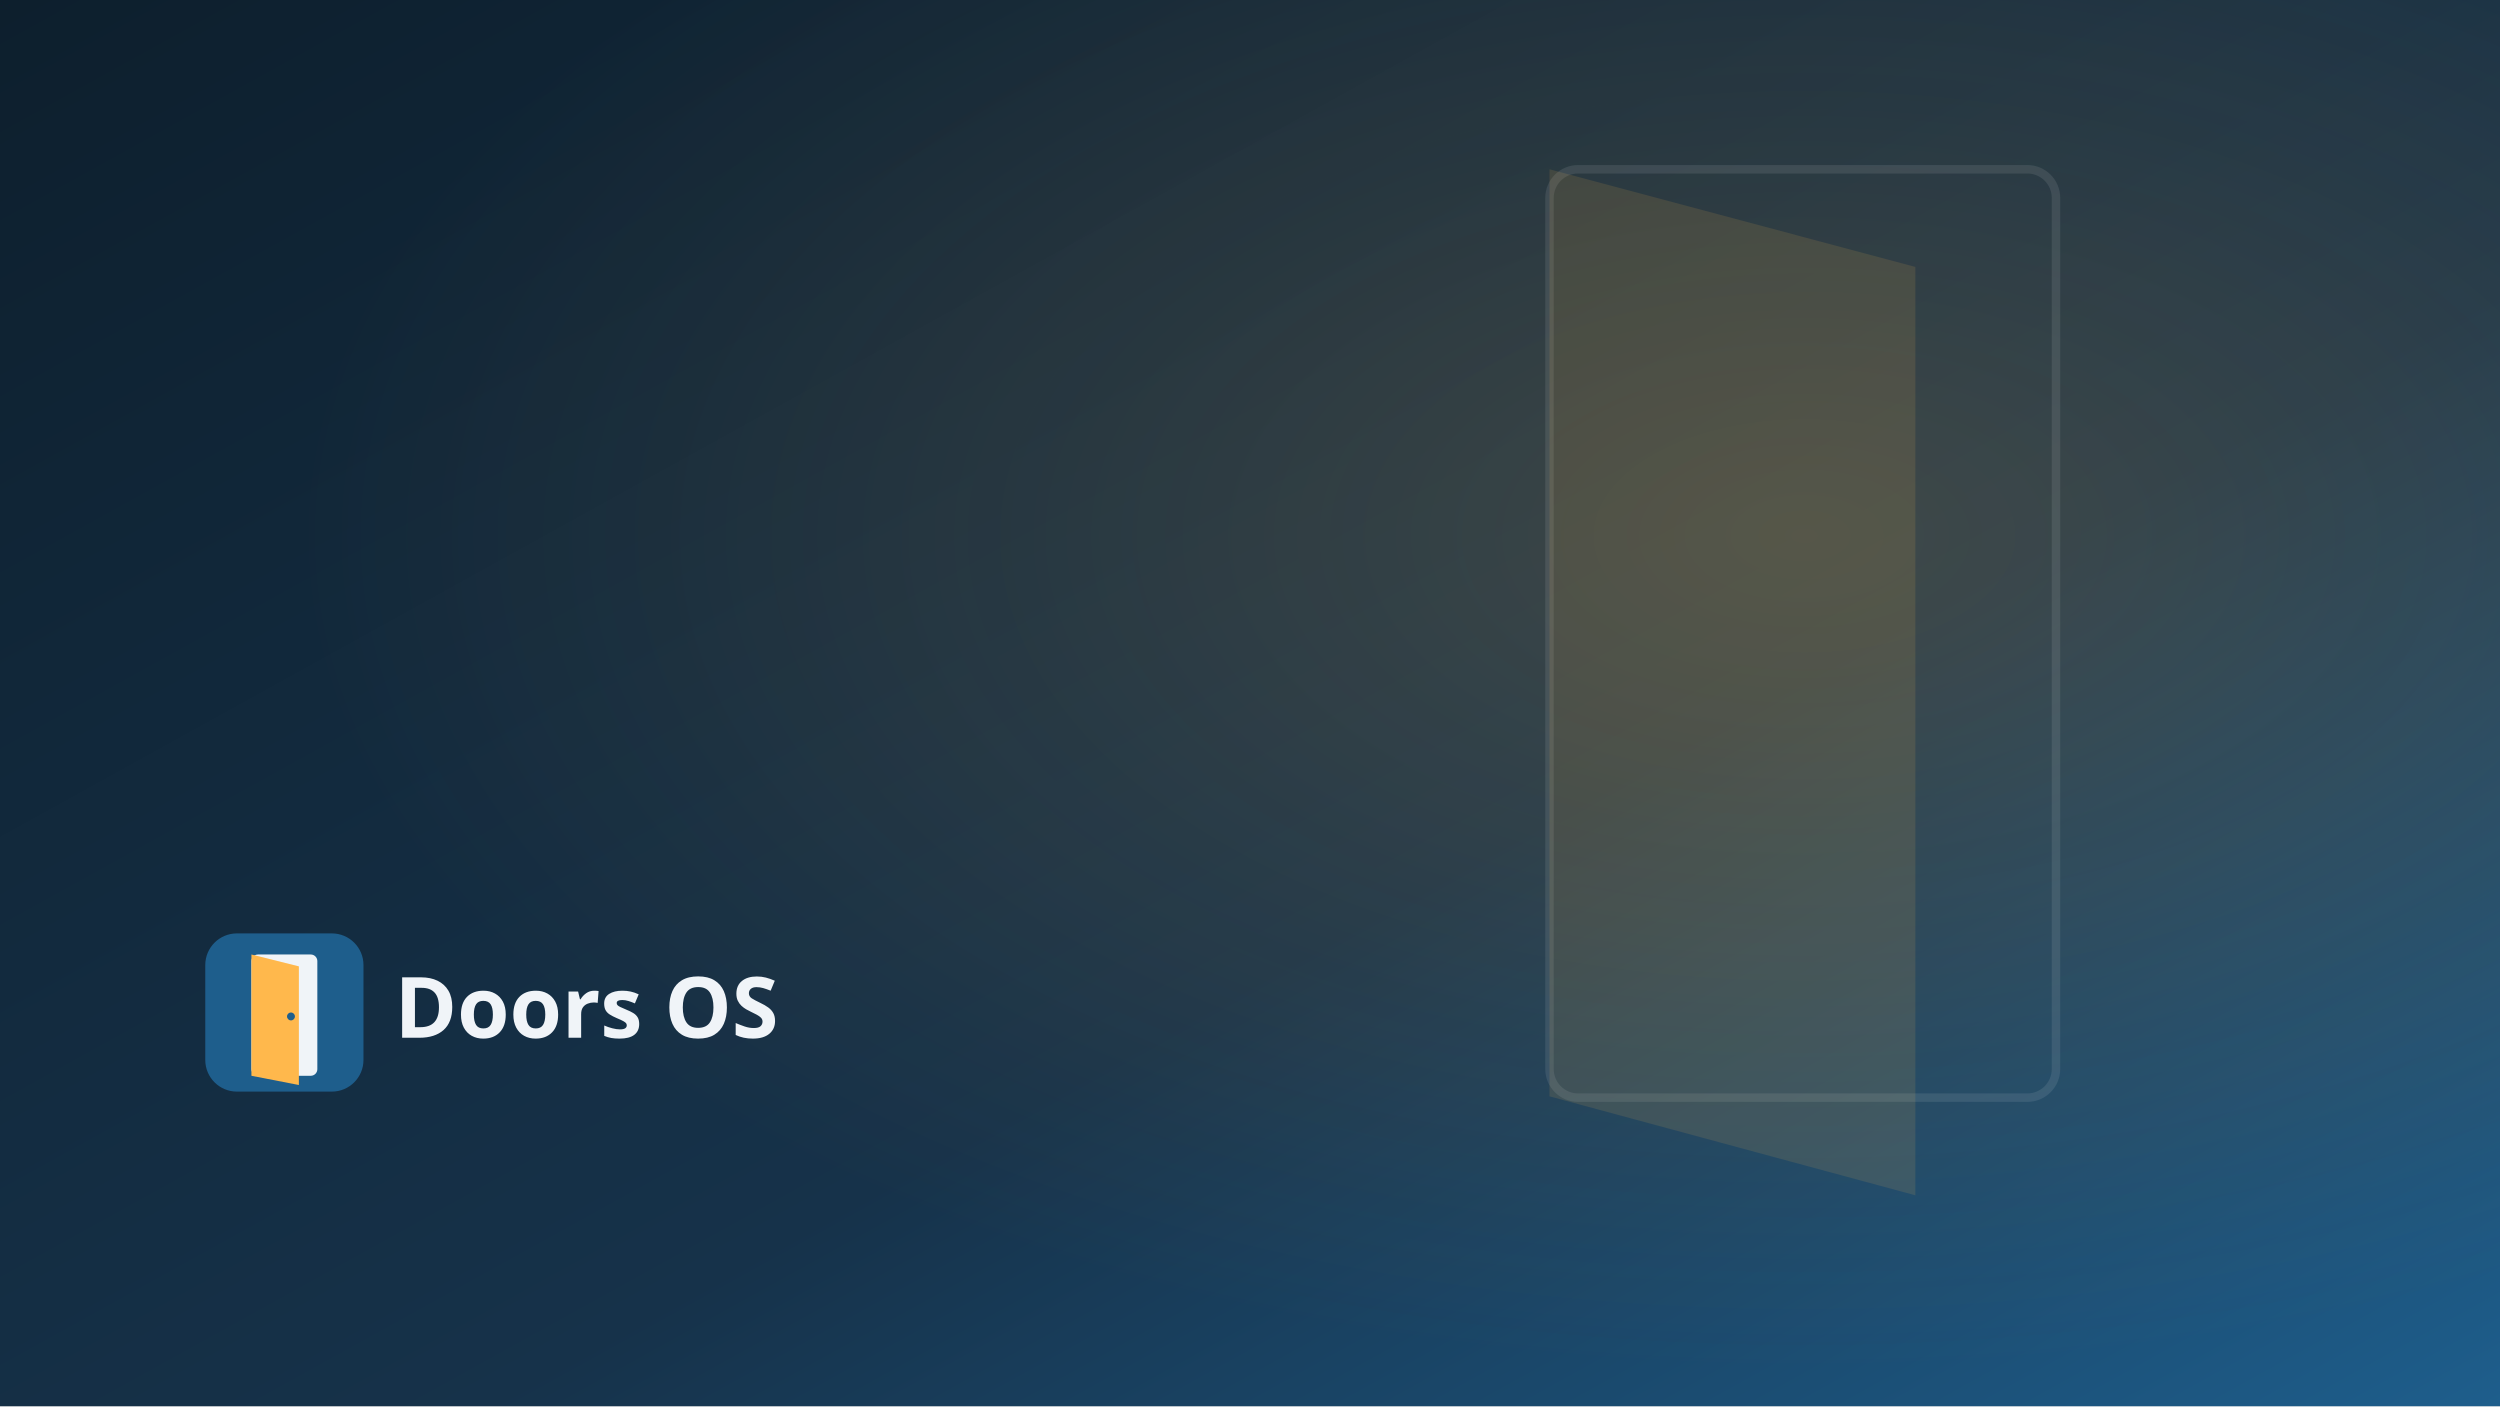
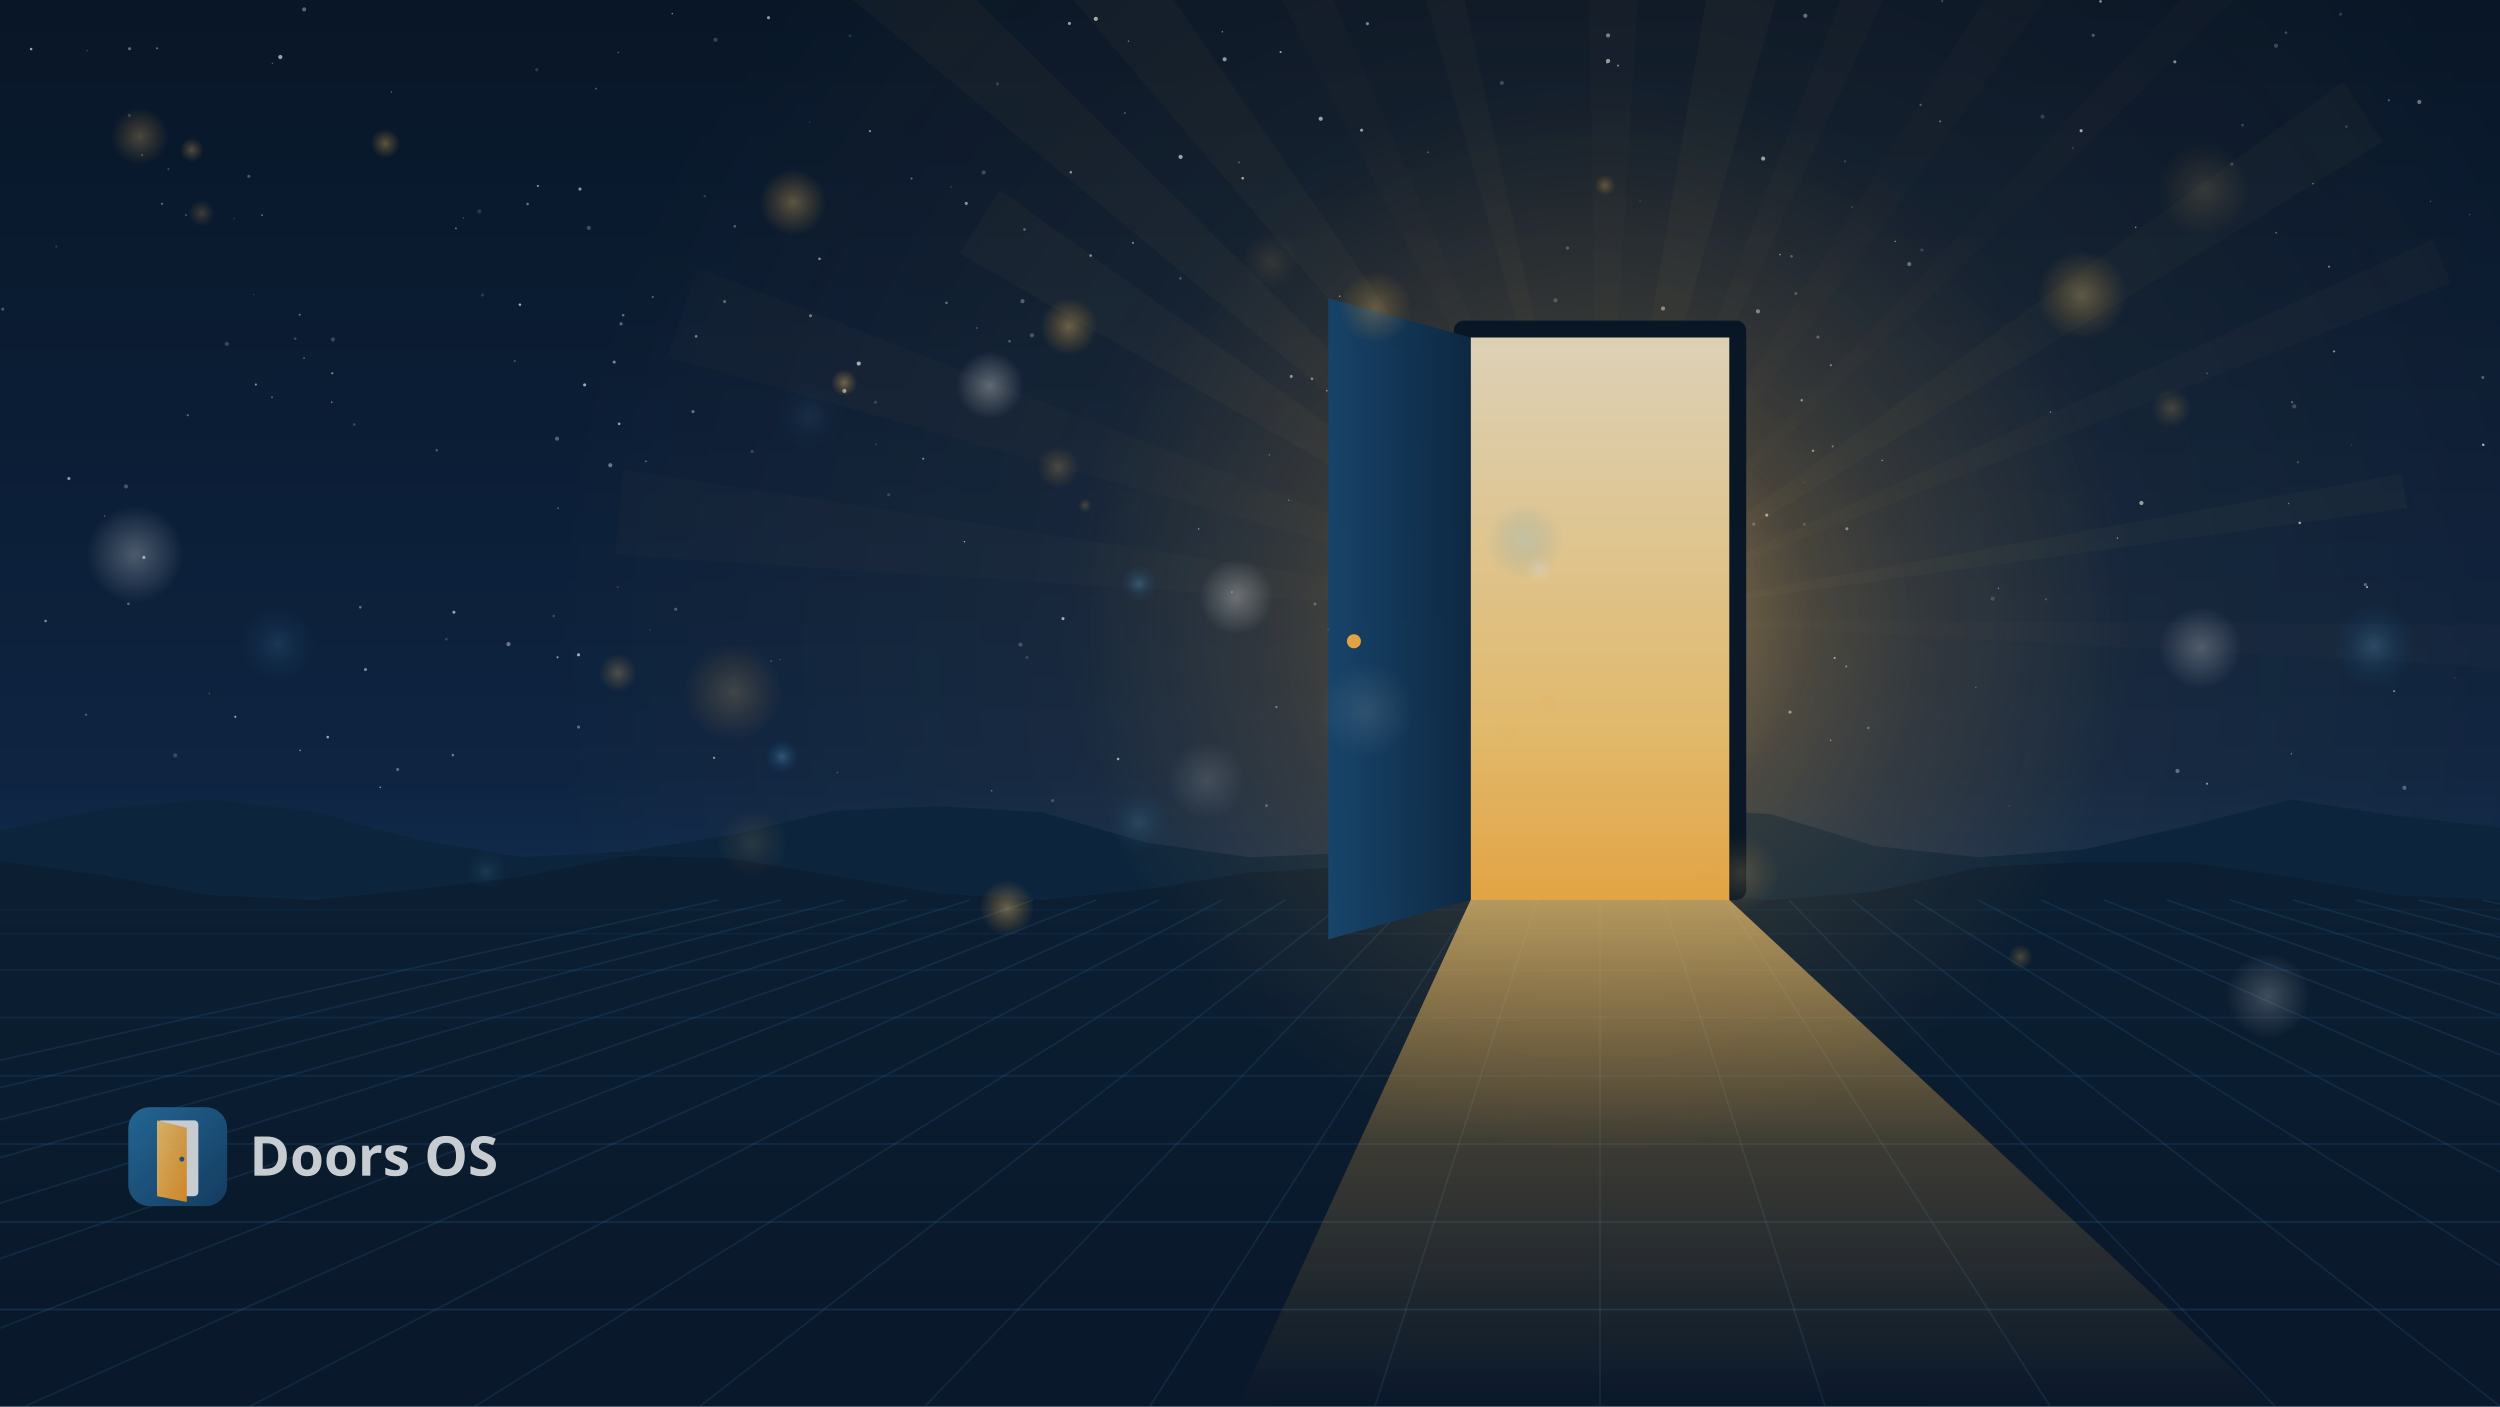
<svg xmlns="http://www.w3.org/2000/svg" width="1920" height="1080" viewBox="0 0 1920 1080">
  <defs>
-     <linearGradient id="g" x1="0" y1="0" x2="1" y2="1">
-       <stop offset="0" stop-color="#0d1f2d" />
-       <stop offset="0.6" stop-color="#16324a" />
-       <stop offset="1" stop-color="#1e5e8c" />
-     </linearGradient>
-     <radialGradient id="l" cx="0.72" cy="0.38" r="0.6">
-       <stop offset="0" stop-color="#ffb84c" stop-opacity="0.18" />
+     <linearGradient id="lg_bg" x1="0" y1="0" x2="1" y2="1">
+       <stop offset="0" stop-color="#2a78ad" />
+       <stop offset="1" stop-color="#16456e" />
+     </linearGradient>
+     <linearGradient id="lg_door" x1="0" y1="0" x2="1" y2="1">
+       <stop offset="0" stop-color="#ffd27a" />
+       <stop offset="1" stop-color="#f59e2a" />
+     </linearGradient>
+     <radialGradient id="bk_a">
+       <stop offset="0" stop-color="#ffd27a" stop-opacity="0.9" />
+       <stop offset="0.6" stop-color="#ffb84c" stop-opacity="0.35" />
      <stop offset="1" stop-color="#ffb84c" stop-opacity="0" />
    </radialGradient>
+     <radialGradient id="bk_t">
+       <stop offset="0" stop-color="#7fd3ff" stop-opacity="0.7" />
+       <stop offset="0.6" stop-color="#3a9bd1" stop-opacity="0.25" />
+       <stop offset="1" stop-color="#3a9bd1" stop-opacity="0" />
+     </radialGradient>
+     <radialGradient id="bk_w">
+       <stop offset="0" stop-color="#ffffff" stop-opacity="0.8" />
+       <stop offset="1" stop-color="#ffffff" stop-opacity="0" />
+     </radialGradient>
+     <linearGradient id="sky" x1="0" y1="0" x2="0" y2="1">
+       <stop offset="0" stop-color="#0a1a2e" />
+       <stop offset="0.55" stop-color="#10294a" />
+       <stop offset="1" stop-color="#1d5487" />
+     </linearGradient>
+     <radialGradient id="halo" gradientUnits="userSpaceOnUse" cx="1228.8" cy="496.8" r="810.0">
+       <stop offset="0" stop-color="#ffb84c" stop-opacity="0.26" />
+       <stop offset="0.3" stop-color="#ffb84c" stop-opacity="0.07" />
+       <stop offset="1" stop-color="#ffb84c" stop-opacity="0" />
+     </radialGradient>
+     <radialGradient id="dglow" gradientUnits="userSpaceOnUse" cx="1228.8" cy="475.2" r="410.4">
+       <stop offset="0" stop-color="#ffd27a" stop-opacity="0.55" />
+       <stop offset="0.4" stop-color="#ffb84c" stop-opacity="0.18" />
+       <stop offset="1" stop-color="#ffb84c" stop-opacity="0" />
+     </radialGradient>
+     <linearGradient id="floor" x1="0" y1="0" x2="0" y2="1">
+       <stop offset="0" stop-color="#0c2238" />
+       <stop offset="1" stop-color="#0a1a2e" />
+     </linearGradient>
+     <linearGradient id="opening" x1="0" y1="0" x2="0" y2="1">
+       <stop offset="0" stop-color="#fff1d2" />
+       <stop offset="0.7" stop-color="#ffd27a" />
+       <stop offset="1" stop-color="#ffb84c" />
+     </linearGradient>
+     <linearGradient id="beam" x1="0" y1="0" x2="0" y2="1">
+       <stop offset="0" stop-color="#ffd27a" stop-opacity="0.75" />
+       <stop offset="0.5" stop-color="#ffb84c" stop-opacity="0.22" />
+       <stop offset="1" stop-color="#ffb84c" stop-opacity="0" />
+     </linearGradient>
+     <linearGradient id="leaf" x1="0" y1="0" x2="1" y2="0">
+       <stop offset="0" stop-color="#1b4d78" />
+       <stop offset="1" stop-color="#0f2e4c" />
+     </linearGradient>
+     <linearGradient id="dimg" x1="0" y1="0" x2="0" y2="1">
+       <stop offset="0" stop-color="#000" stop-opacity="0.15" />
+       <stop offset="1" stop-color="#000" stop-opacity="0.09" />
+     </linearGradient>
  </defs>
-   <rect width="1920" height="1080" fill="url(#g)" />
-   <rect width="1920" height="1080" fill="url(#l)" />
-   <g opacity="0.10" fill="none" stroke="#f0f4f8" stroke-width="6.5">
-     <rect x="1190" y="130" width="389" height="713" rx="22" />
-   </g>
-   <polygon opacity="0.12" fill="#ffb84c" points="1190,130 1471,205 1471,918 1190,842" />
-   <g transform="translate(153.6,712.8) scale(0.50625)">
-     <rect x="8" y="8" width="240" height="240" rx="48" fill="#1e5e8c" />
+   <rect width="1920" height="1080" fill="url(#sky)" />
+   <circle cx="621.8" cy="93.8" r="0.60" fill="#ffffff" opacity="0.19" />
+   <circle cx="1028.9" cy="227.5" r="0.60" fill="#ffffff" opacity="0.70" />
+   <circle cx="412.2" cy="53.5" r="1.20" fill="#ffffff" opacity="0.19" />
+   <circle cx="174.2" cy="264.1" r="1.60" fill="#ffffff" opacity="0.22" />
+   <circle cx="428.6" cy="390.3" r="0.60" fill="#ffffff" opacity="0.50" />
+   <circle cx="761.6" cy="607.3" r="0.60" fill="#ffffff" opacity="0.48" />
+   <circle cx="255.7" cy="260.7" r="1.60" fill="#ffffff" opacity="0.22" />
+   <circle cx="592.3" cy="507.7" r="0.80" fill="#ffffff" opacity="0.21" />
+   <circle cx="1096.7" cy="116.9" r="0.60" fill="#ffffff" opacity="0.48" />
+   <circle cx="120.6" cy="37.1" r="0.80" fill="#ffffff" opacity="0.45" />
+   <circle cx="1020.9" cy="483.5" r="1.20" fill="#ffffff" opacity="0.50" />
+   <circle cx="870.1" cy="186.5" r="0.80" fill="#ffffff" opacity="0.57" />
+   <circle cx="468.7" cy="357.3" r="1.60" fill="#ffffff" opacity="0.45" />
+   <circle cx="659.5" cy="279.2" r="1.60" fill="#ffffff" opacity="0.74" />
+   <circle cx="226.7" cy="260.1" r="1.00" fill="#ffffff" opacity="0.24" />
+   <circle cx="938.8" cy="24.4" r="0.60" fill="#ffffff" opacity="0.61" />
+   <circle cx="1100.2" cy="544.6" r="1.00" fill="#ffffff" opacity="0.35" />
+   <circle cx="672.3" cy="309.0" r="1.20" fill="#ffffff" opacity="0.19" />
+   <circle cx="179.7" cy="167.9" r="0.60" fill="#ffffff" opacity="0.19" />
+   <circle cx="1346.9" cy="402.6" r="1.20" fill="#ffffff" opacity="0.32" />
+   <circle cx="740.7" cy="416.0" r="0.60" fill="#ffffff" opacity="0.71" />
+   <circle cx="682.5" cy="380.0" r="1.20" fill="#ffffff" opacity="0.19" />
+   <circle cx="1475.0" cy="80.5" r="0.80" fill="#ffffff" opacity="0.39" />
+   <circle cx="1760.3" cy="308.9" r="0.80" fill="#ffffff" opacity="0.42" />
+   <circle cx="1054.9" cy="549.5" r="1.20" fill="#ffffff" opacity="0.67" />
+   <circle cx="534.6" cy="258.3" r="1.00" fill="#ffffff" opacity="0.56" />
+   <circle cx="730.4" cy="143.5" r="0.60" fill="#ffffff" opacity="0.26" />
+   <circle cx="445.4" cy="145.2" r="1.20" fill="#ffffff" opacity="0.65" />
+   <circle cx="350.1" cy="175.4" r="0.80" fill="#ffffff" opacity="0.40" />
+   <circle cx="709.0" cy="352.3" r="0.80" fill="#ffffff" opacity="0.56" />
+   <circle cx="989.7" cy="384.2" r="0.60" fill="#ffffff" opacity="0.42" />
+   <circle cx="1672.3" cy="592.1" r="1.60" fill="#ffffff" opacity="0.39" />
+   <circle cx="766.0" cy="64.4" r="1.20" fill="#ffffff" opacity="0.19" />
+   <circle cx="129.3" cy="129.9" r="0.80" fill="#ffffff" opacity="0.22" />
+   <circle cx="1153.4" cy="63.7" r="1.60" fill="#ffffff" opacity="0.24" />
+   <circle cx="194.8" cy="226.2" r="0.60" fill="#ffffff" opacity="0.19" />
+   <circle cx="399.3" cy="234.0" r="1.00" fill="#ffffff" opacity="0.72" />
+   <circle cx="1156.4" cy="295.0" r="0.60" fill="#ffffff" opacity="0.66" />
+   <circle cx="1906.8" cy="289.9" r="1.20" fill="#ffffff" opacity="0.34" />
+   <circle cx="276.7" cy="466.4" r="1.00" fill="#ffffff" opacity="0.44" />
+   <circle cx="1328.7" cy="321.2" r="0.80" fill="#ffffff" opacity="0.72" />
+   <circle cx="1014.3" cy="91.2" r="1.60" fill="#ffffff" opacity="0.70" />
+   <circle cx="1455.6" cy="185.4" r="0.60" fill="#ffffff" opacity="0.57" />
+   <circle cx="501.3" cy="228.1" r="0.80" fill="#ffffff" opacity="0.36" />
+   <circle cx="427.8" cy="336.9" r="1.60" fill="#ffffff" opacity="0.35" />
+   <circle cx="428.2" cy="504.8" r="0.80" fill="#ffffff" opacity="0.63" />
+   <circle cx="1571.2" cy="460.3" r="0.80" fill="#ffffff" opacity="0.27" />
+   <circle cx="946.1" cy="454.7" r="0.60" fill="#ffffff" opacity="0.62" />
+   <circle cx="906.7" cy="120.5" r="1.60" fill="#ffffff" opacity="0.72" />
+   <circle cx="858.7" cy="582.9" r="1.00" fill="#ffffff" opacity="0.72" />
+   <circle cx="700.1" cy="137.1" r="0.80" fill="#ffffff" opacity="0.43" />
+   <circle cx="648.5" cy="300.2" r="1.60" fill="#ffffff" opacity="0.65" />
+   <circle cx="920.6" cy="406.2" r="0.60" fill="#ffffff" opacity="0.65" />
+   <circle cx="230.2" cy="241.7" r="0.80" fill="#ffffff" opacity="0.44" />
+   <circle cx="342.8" cy="490.9" r="1.00" fill="#ffffff" opacity="0.20" />
+   <circle cx="1816.6" cy="449.0" r="1.20" fill="#ffffff" opacity="0.39" />
+   <circle cx="1817.9" cy="450.9" r="0.80" fill="#ffffff" opacity="0.75" />
+   <circle cx="52.9" cy="367.5" r="1.20" fill="#ffffff" opacity="0.63" />
+   <circle cx="280.7" cy="514.2" r="1.20" fill="#ffffff" opacity="0.54" />
+   <circle cx="672.8" cy="341.3" r="0.80" fill="#ffffff" opacity="0.16" />
+   <circle cx="1534.8" cy="451.9" r="0.60" fill="#ffffff" opacity="0.47" />
+   <circle cx="1792.6" cy="269.9" r="0.80" fill="#ffffff" opacity="0.65" />
+   <circle cx="405.2" cy="156.7" r="1.00" fill="#ffffff" opacity="0.45" />
+   <circle cx="1466.3" cy="202.8" r="1.60" fill="#ffffff" opacity="0.40" />
+   <circle cx="251.7" cy="566.1" r="1.00" fill="#ffffff" opacity="0.69" />
+   <circle cx="1272.0" cy="507.0" r="1.60" fill="#ffffff" opacity="0.40" />
+   <circle cx="1762.0" cy="312.1" r="1.60" fill="#ffffff" opacity="0.24" />
+   <circle cx="980.3" cy="543.0" r="0.80" fill="#ffffff" opacity="0.52" />
+   <circle cx="1490.0" cy="93.2" r="0.80" fill="#ffffff" opacity="0.43" />
+   <circle cx="1392.4" cy="346.2" r="1.00" fill="#ffffff" opacity="0.56" />
+   <circle cx="1019.0" cy="300.1" r="0.60" fill="#ffffff" opacity="0.68" />
+   <circle cx="109.1" cy="119.0" r="0.60" fill="#ffffff" opacity="0.61" />
+   <circle cx="974.8" cy="349.4" r="0.60" fill="#ffffff" opacity="0.42" />
+   <circle cx="1176.1" cy="314.5" r="1.60" fill="#ffffff" opacity="0.27" />
+   <circle cx="532.2" cy="316.1" r="1.20" fill="#ffffff" opacity="0.45" />
+   <circle cx="475.5" cy="325.5" r="1.00" fill="#ffffff" opacity="0.70" />
+   <circle cx="1714.1" cy="126.0" r="1.20" fill="#ffffff" opacity="0.23" />
+   <circle cx="233.5" cy="275.0" r="0.60" fill="#ffffff" opacity="0.55" />
+   <circle cx="822.4" cy="132.3" r="1.00" fill="#ffffff" opacity="0.62" />
+   <circle cx="1722.3" cy="96.1" r="1.00" fill="#ffffff" opacity="0.24" />
+   <circle cx="1695.0" cy="601.9" r="0.80" fill="#ffffff" opacity="0.60" />
+   <circle cx="180.7" cy="550.5" r="0.80" fill="#ffffff" opacity="0.74" />
+   <circle cx="1598.3" cy="100.4" r="1.20" fill="#ffffff" opacity="0.75" />
+   <circle cx="775.3" cy="262.1" r="1.00" fill="#ffffff" opacity="0.34" />
+   <circle cx="1386.5" cy="12.1" r="1.60" fill="#ffffff" opacity="0.43" />
+   <circle cx="1350.1" cy="239.1" r="1.60" fill="#ffffff" opacity="0.52" />
+   <circle cx="983.5" cy="40.0" r="0.80" fill="#ffffff" opacity="0.73" />
+   <circle cx="201.2" cy="165.2" r="0.60" fill="#ffffff" opacity="0.69" />
+   <circle cx="348.6" cy="470.2" r="1.20" fill="#ffffff" opacity="0.66" />
+   <circle cx="1297.9" cy="588.5" r="1.20" fill="#ffffff" opacity="0.24" />
+   <circle cx="1764.8" cy="355.0" r="1.00" fill="#ffffff" opacity="0.20" />
+   <circle cx="110.5" cy="428.1" r="1.20" fill="#ffffff" opacity="0.69" />
+   <circle cx="516.3" cy="10.5" r="0.60" fill="#ffffff" opacity="0.63" />
+   <circle cx="160.8" cy="532.6" r="0.60" fill="#ffffff" opacity="0.31" />
+   <circle cx="233.6" cy="7.2" r="1.60" fill="#ffffff" opacity="0.40" />
+   <circle cx="1757.6" cy="386.7" r="0.60" fill="#ffffff" opacity="0.47" />
+   <circle cx="457.8" cy="68.1" r="0.80" fill="#ffffff" opacity="0.31" />
+   <circle cx="347.8" cy="579.9" r="1.00" fill="#ffffff" opacity="0.47" />
+   <circle cx="395.3" cy="277.3" r="0.80" fill="#ffffff" opacity="0.31" />
+   <circle cx="1543.1" cy="618.7" r="0.60" fill="#ffffff" opacity="0.16" />
+   <circle cx="1407.5" cy="342.8" r="0.80" fill="#ffffff" opacity="0.46" />
+   <circle cx="471.7" cy="278.1" r="1.20" fill="#ffffff" opacity="0.54" />
+   <circle cx="1048.1" cy="552.9" r="1.60" fill="#ffffff" opacity="0.33" />
+   <circle cx="413.1" cy="142.8" r="0.80" fill="#ffffff" opacity="0.65" />
+   <circle cx="1356.9" cy="395.6" r="1.20" fill="#ffffff" opacity="0.74" />
+   <circle cx="1885.2" cy="520.7" r="0.60" fill="#ffffff" opacity="0.19" />
+   <circle cx="1422.5" cy="159.0" r="0.80" fill="#ffffff" opacity="0.18" />
+   <circle cx="1277.2" cy="236.9" r="1.60" fill="#ffffff" opacity="0.55" />
+   <circle cx="541.3" cy="150.7" r="1.00" fill="#ffffff" opacity="0.18" />
+   <circle cx="355.9" cy="167.4" r="0.60" fill="#ffffff" opacity="0.31" />
+   <circle cx="1846.6" cy="605.0" r="1.60" fill="#ffffff" opacity="0.34" />
+   <circle cx="66.1" cy="548.9" r="0.80" fill="#ffffff" opacity="0.36" />
+   <circle cx="2.1" cy="237.4" r="1.20" fill="#ffffff" opacity="0.32" />
+   <circle cx="1259.6" cy="154.4" r="0.60" fill="#ffffff" opacity="0.20" />
+   <circle cx="1568.7" cy="89.5" r="1.60" fill="#ffffff" opacity="0.18" />
+   <circle cx="43.2" cy="189.3" r="0.80" fill="#ffffff" opacity="0.20" />
+   <circle cx="1838.7" cy="530.8" r="0.80" fill="#ffffff" opacity="0.54" />
+   <circle cx="1374.7" cy="546.9" r="1.20" fill="#ffffff" opacity="0.61" />
+   <circle cx="1383.7" cy="307.4" r="1.00" fill="#ffffff" opacity="0.58" />
+   <circle cx="1235.0" cy="27.2" r="1.60" fill="#ffffff" opacity="0.53" />
+   <circle cx="1409.0" cy="505.3" r="0.80" fill="#ffffff" opacity="0.70" />
+   <circle cx="1445.5" cy="353.6" r="0.60" fill="#ffffff" opacity="0.65" />
+   <circle cx="1121.4" cy="555.4" r="0.80" fill="#ffffff" opacity="0.20" />
+   <circle cx="80.4" cy="396.3" r="0.60" fill="#ffffff" opacity="0.38" />
+   <circle cx="866.7" cy="31.6" r="0.60" fill="#ffffff" opacity="0.53" />
+   <circle cx="1306.9" cy="304.4" r="0.60" fill="#ffffff" opacity="0.42" />
+   <circle cx="134.6" cy="580.1" r="1.60" fill="#ffffff" opacity="0.21" />
+   <circle cx="1009.9" cy="463.9" r="1.20" fill="#ffffff" opacity="0.30" />
+   <circle cx="142.9" cy="165.2" r="0.80" fill="#ffffff" opacity="0.29" />
+   <circle cx="1247.9" cy="286.4" r="1.20" fill="#ffffff" opacity="0.20" />
+   <circle cx="1748.1" cy="178.7" r="0.60" fill="#ffffff" opacity="0.52" />
+   <circle cx="1234.1" cy="48.2" r="0.80" fill="#ffffff" opacity="0.35" />
+   <circle cx="1250.9" cy="431.0" r="1.60" fill="#ffffff" opacity="0.49" />
+   <circle cx="23.9" cy="37.7" r="1.00" fill="#ffffff" opacity="0.73" />
+   <circle cx="191.1" cy="135.4" r="1.20" fill="#ffffff" opacity="0.32" />
+   <circle cx="991.7" cy="289.1" r="1.20" fill="#ffffff" opacity="0.61" />
+   <circle cx="1907.1" cy="341.6" r="1.00" fill="#ffffff" opacity="0.74" />
+   <circle cx="1797.6" cy="10.9" r="1.20" fill="#ffffff" opacity="0.20" />
+   <circle cx="972.7" cy="618.7" r="1.00" fill="#ffffff" opacity="0.38" />
+   <circle cx="1759.8" cy="578.9" r="0.60" fill="#ffffff" opacity="0.50" />
+   <circle cx="272.1" cy="326.0" r="1.00" fill="#ffffff" opacity="0.23" />
+   <circle cx="1574.8" cy="316.5" r="0.60" fill="#ffffff" opacity="0.57" />
+   <circle cx="444.3" cy="558.4" r="1.20" fill="#ffffff" opacity="0.39" />
+   <circle cx="305.4" cy="591.0" r="1.20" fill="#ffffff" opacity="0.39" />
+   <circle cx="1396.2" cy="258.9" r="1.20" fill="#ffffff" opacity="0.34" />
+   <circle cx="1613.2" cy="1.1" r="1.00" fill="#ffffff" opacity="0.65" />
+   <circle cx="230.5" cy="576.3" r="0.60" fill="#ffffff" opacity="0.69" />
+   <circle cx="556.5" cy="231.6" r="1.20" fill="#ffffff" opacity="0.38" />
+   <circle cx="1670.3" cy="47.5" r="1.20" fill="#ffffff" opacity="0.60" />
+   <circle cx="1640.2" cy="174.6" r="0.60" fill="#ffffff" opacity="0.65" />
+   <circle cx="548.4" cy="582.0" r="0.80" fill="#ffffff" opacity="0.73" />
+   <circle cx="837.6" cy="196.3" r="1.00" fill="#ffffff" opacity="0.62" />
+   <circle cx="821.3" cy="18.0" r="1.20" fill="#ffffff" opacity="0.70" />
+   <circle cx="1806.1" cy="341.7" r="0.60" fill="#ffffff" opacity="0.18" />
+   <circle cx="1406.1" cy="280.5" r="0.80" fill="#ffffff" opacity="0.54" />
+   <circle cx="549.5" cy="30.5" r="1.60" fill="#ffffff" opacity="0.23" />
+   <circle cx="906.6" cy="213.8" r="1.00" fill="#ffffff" opacity="0.30" />
+   <circle cx="1418.4" cy="406.1" r="1.20" fill="#ffffff" opacity="0.54" />
+   <circle cx="577.6" cy="346.7" r="1.20" fill="#ffffff" opacity="0.22" />
+   <circle cx="1235.0" cy="46.8" r="1.60" fill="#ffffff" opacity="0.69" />
+   <circle cx="954.4" cy="136.9" r="1.00" fill="#ffffff" opacity="0.75" />
+   <circle cx="863.9" cy="86.8" r="0.80" fill="#ffffff" opacity="0.30" />
+   <circle cx="335.4" cy="345.8" r="1.00" fill="#ffffff" opacity="0.29" />
+   <circle cx="496.0" cy="354.3" r="0.60" fill="#ffffff" opacity="0.60" />
+   <circle cx="792.5" cy="257.5" r="1.60" fill="#ffffff" opacity="0.28" />
+   <circle cx="518.9" cy="467.9" r="1.20" fill="#ffffff" opacity="0.32" />
+   <circle cx="1858.0" cy="78.3" r="1.60" fill="#ffffff" opacity="0.47" />
+   <circle cx="1517.4" cy="527.9" r="0.60" fill="#ffffff" opacity="0.31" />
+   <circle cx="477.0" cy="248.7" r="1.20" fill="#ffffff" opacity="0.41" />
+   <circle cx="599.1" cy="506.6" r="0.60" fill="#ffffff" opacity="0.23" />
+   <circle cx="816.4" cy="475.1" r="1.20" fill="#ffffff" opacity="0.73" />
+   <circle cx="940.5" cy="45.5" r="1.60" fill="#ffffff" opacity="0.66" />
+   <circle cx="1866.7" cy="154.6" r="0.60" fill="#ffffff" opacity="0.28" />
+   <circle cx="292.0" cy="604.6" r="0.60" fill="#ffffff" opacity="0.71" />
+   <circle cx="1385.7" cy="402.7" r="1.20" fill="#ffffff" opacity="0.20" />
+   <circle cx="1491.6" cy="0.8" r="0.80" fill="#ffffff" opacity="0.29" />
+   <circle cx="1766.2" cy="401.6" r="1.00" fill="#ffffff" opacity="0.73" />
+   <circle cx="1202.8" cy="328.6" r="1.20" fill="#ffffff" opacity="0.57" />
+   <circle cx="215.3" cy="43.8" r="1.60" fill="#ffffff" opacity="0.72" />
+   <circle cx="368.1" cy="162.3" r="1.60" fill="#ffffff" opacity="0.15" />
+   <circle cx="1032.0" cy="619.8" r="1.00" fill="#ffffff" opacity="0.73" />
+   <circle cx="1237.6" cy="549.8" r="1.20" fill="#ffffff" opacity="0.47" />
+   <circle cx="1050.2" cy="18.2" r="1.20" fill="#ffffff" opacity="0.57" />
+   <circle cx="590.2" cy="13.6" r="1.20" fill="#ffffff" opacity="0.68" />
+   <circle cx="1242.6" cy="50.4" r="0.80" fill="#ffffff" opacity="0.55" />
+   <circle cx="1776.3" cy="141.1" r="0.60" fill="#ffffff" opacity="0.57" />
+   <circle cx="1379.2" cy="225.4" r="1.20" fill="#ffffff" opacity="0.27" />
+   <circle cx="1530.4" cy="459.8" r="1.60" fill="#ffffff" opacity="0.19" />
+   <circle cx="951.7" cy="124.7" r="0.80" fill="#ffffff" opacity="0.29" />
+   <circle cx="425.2" cy="473.1" r="1.00" fill="#ffffff" opacity="0.22" />
+   <circle cx="1197.3" cy="379.5" r="0.80" fill="#ffffff" opacity="0.44" />
+   <circle cx="1748.0" cy="35.1" r="1.60" fill="#ffffff" opacity="0.24" />
+   <circle cx="755.4" cy="132.5" r="1.60" fill="#ffffff" opacity="0.24" />
+   <circle cx="99.5" cy="37.4" r="1.20" fill="#ffffff" opacity="0.42" />
+   <circle cx="1367.1" cy="195.5" r="0.60" fill="#ffffff" opacity="0.75" />
+   <circle cx="1788.7" cy="204.8" r="0.80" fill="#ffffff" opacity="0.54" />
+   <circle cx="1007.6" cy="290.9" r="1.00" fill="#ffffff" opacity="0.55" />
+   <circle cx="726.9" cy="232.6" r="1.00" fill="#ffffff" opacity="0.42" />
+   <circle cx="209.2" cy="48.7" r="0.60" fill="#ffffff" opacity="0.36" />
+   <circle cx="1834.6" cy="77.0" r="0.80" fill="#ffffff" opacity="0.38" />
+   <circle cx="1476.0" cy="192.0" r="1.20" fill="#ffffff" opacity="0.20" />
+   <circle cx="1354.1" cy="121.8" r="1.60" fill="#ffffff" opacity="0.70" />
+   <circle cx="370.6" cy="226.6" r="1.20" fill="#ffffff" opacity="0.17" />
+   <circle cx="788.7" cy="505.0" r="1.20" fill="#ffffff" opacity="0.17" />
+   <circle cx="66.9" cy="38.9" r="0.60" fill="#ffffff" opacity="0.30" />
+   <circle cx="1434.8" cy="559.0" r="1.00" fill="#ffffff" opacity="0.37" />
+   <circle cx="643.1" cy="593.3" r="0.60" fill="#ffffff" opacity="0.31" />
+   <circle cx="1375.9" cy="196.9" r="1.00" fill="#ffffff" opacity="0.33" />
+   <circle cx="1385.4" cy="370.5" r="0.60" fill="#ffffff" opacity="0.16" />
+   <circle cx="449.0" cy="295.6" r="1.20" fill="#ffffff" opacity="0.72" />
+   <circle cx="742.1" cy="156.2" r="1.20" fill="#ffffff" opacity="0.64" />
+   <circle cx="254.8" cy="308.9" r="0.60" fill="#ffffff" opacity="0.63" />
+   <circle cx="1417.9" cy="511.8" r="0.80" fill="#ffffff" opacity="0.51" />
+   <circle cx="629.4" cy="198.8" r="1.00" fill="#ffffff" opacity="0.62" />
+   <circle cx="1143.8" cy="318.4" r="1.20" fill="#ffffff" opacity="0.60" />
+   <circle cx="474.8" cy="40.3" r="0.60" fill="#ffffff" opacity="0.44" />
+   <circle cx="1045.7" cy="100.0" r="1.20" fill="#ffffff" opacity="0.68" />
+   <circle cx="1896.6" cy="164.8" r="0.60" fill="#ffffff" opacity="0.28" />
+   <circle cx="808.4" cy="614.9" r="1.20" fill="#ffffff" opacity="0.25" />
+   <circle cx="255.2" cy="286.7" r="0.80" fill="#ffffff" opacity="0.60" />
+   <circle cx="1626.2" cy="413.3" r="0.60" fill="#ffffff" opacity="0.62" />
+   <circle cx="564.3" cy="173.8" r="1.00" fill="#ffffff" opacity="0.37" />
+   <circle cx="1417.1" cy="123.9" r="0.80" fill="#ffffff" opacity="0.26" />
+   <circle cx="452.2" cy="175.0" r="1.60" fill="#ffffff" opacity="0.26" />
+   <circle cx="124.4" cy="156.5" r="0.80" fill="#ffffff" opacity="0.45" />
+   <circle cx="444.3" cy="502.9" r="1.20" fill="#ffffff" opacity="0.74" />
+   <circle cx="196.5" cy="295.3" r="0.80" fill="#ffffff" opacity="0.65" />
+   <circle cx="1755.6" cy="25.1" r="1.00" fill="#ffffff" opacity="0.29" />
+   <circle cx="96.8" cy="373.6" r="1.60" fill="#ffffff" opacity="0.27" />
+   <circle cx="144.2" cy="318.9" r="0.80" fill="#ffffff" opacity="0.42" />
+   <circle cx="499.1" cy="483.8" r="0.60" fill="#ffffff" opacity="0.21" />
+   <circle cx="1144.6" cy="385.7" r="0.80" fill="#ffffff" opacity="0.17" />
+   <circle cx="652.8" cy="27.5" r="1.00" fill="#ffffff" opacity="0.17" />
+   <circle cx="1405.9" cy="568.6" r="0.60" fill="#ffffff" opacity="0.64" />
+   <circle cx="785.3" cy="231.3" r="1.60" fill="#ffffff" opacity="0.34" />
+   <circle cx="390.5" cy="494.7" r="1.60" fill="#ffffff" opacity="0.44" />
+   <circle cx="783.7" cy="495.1" r="1.60" fill="#ffffff" opacity="0.24" />
+   <circle cx="1025.3" cy="406.3" r="1.20" fill="#ffffff" opacity="0.57" />
+   <circle cx="786.8" cy="176.2" r="1.00" fill="#ffffff" opacity="0.40" />
+   <circle cx="98.6" cy="463.7" r="1.00" fill="#ffffff" opacity="0.40" />
+   <circle cx="35.0" cy="476.9" r="1.00" fill="#ffffff" opacity="0.54" />
+   <circle cx="750.2" cy="251.9" r="0.60" fill="#ffffff" opacity="0.41" />
+   <circle cx="300.6" cy="70.6" r="0.60" fill="#ffffff" opacity="0.39" />
+   <circle cx="1695.0" cy="286.7" r="0.80" fill="#ffffff" opacity="0.23" />
+   <circle cx="99.3" cy="88.6" r="1.20" fill="#ffffff" opacity="0.20" />
+   <circle cx="1194.6" cy="230.7" r="1.60" fill="#ffffff" opacity="0.25" />
+   <circle cx="668.1" cy="100.7" r="0.80" fill="#ffffff" opacity="0.71" />
+   <circle cx="208.9" cy="305.1" r="0.80" fill="#ffffff" opacity="0.33" />
+   <circle cx="1607.6" cy="27.1" r="1.20" fill="#ffffff" opacity="0.34" />
+   <circle cx="1166.7" cy="395.9" r="0.60" fill="#ffffff" opacity="0.69" />
+   <circle cx="1191.1" cy="512.9" r="0.80" fill="#ffffff" opacity="0.53" />
+   <circle cx="1644.6" cy="386.3" r="1.60" fill="#ffffff" opacity="0.66" />
+   <circle cx="1592.0" cy="113.8" r="0.80" fill="#ffffff" opacity="0.18" />
+   <circle cx="1802.0" cy="97.3" r="1.00" fill="#ffffff" opacity="0.22" />
+   <circle cx="474.4" cy="450.9" r="0.80" fill="#ffffff" opacity="0.17" />
+   <circle cx="1079.7" cy="471.2" r="0.60" fill="#ffffff" opacity="0.55" />
+   <circle cx="622.5" cy="242.5" r="1.20" fill="#ffffff" opacity="0.48" />
+   <circle cx="1203.9" cy="190.5" r="1.20" fill="#ffffff" opacity="0.33" />
+   <circle cx="478.6" cy="242.1" r="1.00" fill="#ffffff" opacity="0.42" />
+   <circle cx="841.6" cy="14.5" r="1.60" fill="#ffffff" opacity="0.74" />
+   <rect width="1920" height="1080" fill="url(#halo)" />
+   <polygon points="0,1080.0 0.0,637.6 80.0,621.3 160.0,613.6 240.0,623.1 320.0,644.7 400.0,658.2 480.0,654.1 560.0,641.6 640.0,622.8 720.0,619.1 800.0,623.7 880.0,647.1 960.0,658.4 1040.0,654.8 1120.0,640.6 1200.0,611.6 1280.0,620.3 1360.0,625.3 1440.0,649.8 1520.0,658.4 1600.0,652.4 1680.0,634.4 1760.0,614.1 1840.0,626.5 1920.0,635.4 1920,1080.0" fill="#0f2a44" />
+   <polygon points="0,1080.0 0.0,661.4 80.0,672.3 160.0,687.4 240.0,691.2 320.0,683.1 400.0,673.5 480.0,657.3 560.0,659.0 640.0,672.6 720.0,686.2 800.0,691.1 880.0,683.0 960.0,670.0 1040.0,665.5 1120.0,665.8 1200.0,673.5 1280.0,686.0 1360.0,691.1 1440.0,684.9 1520.0,666.2 1600.0,662.0 1680.0,662.2 1760.0,673.7 1840.0,687.6 1920.0,691.1 1920,1080.0" fill="#0c2238" />
+   <rect x="0" y="691.2" width="1920" height="388.8" fill="url(#floor)" />
+   <line x1="551.4" y1="691.2" x2="-1190.4" y2="1080" stroke="#3a7fb8" stroke-width="1.3" opacity="0.18" />
+   <line x1="599.8" y1="691.2" x2="-1017.6" y2="1080" stroke="#3a7fb8" stroke-width="1.3" opacity="0.18" />
+   <line x1="648.2" y1="691.2" x2="-844.8" y2="1080" stroke="#3a7fb8" stroke-width="1.3" opacity="0.18" />
+   <line x1="696.6" y1="691.2" x2="-672.0" y2="1080" stroke="#3a7fb8" stroke-width="1.3" opacity="0.18" />
+   <line x1="745.0" y1="691.2" x2="-499.2" y2="1080" stroke="#3a7fb8" stroke-width="1.3" opacity="0.18" />
+   <line x1="793.3" y1="691.2" x2="-326.4" y2="1080" stroke="#3a7fb8" stroke-width="1.3" opacity="0.18" />
+   <line x1="841.7" y1="691.2" x2="-153.6" y2="1080" stroke="#3a7fb8" stroke-width="1.3" opacity="0.18" />
+   <line x1="890.1" y1="691.2" x2="19.2" y2="1080" stroke="#3a7fb8" stroke-width="1.3" opacity="0.18" />
+   <line x1="938.5" y1="691.2" x2="192.0" y2="1080" stroke="#3a7fb8" stroke-width="1.3" opacity="0.18" />
+   <line x1="986.9" y1="691.2" x2="364.8" y2="1080" stroke="#3a7fb8" stroke-width="1.3" opacity="0.18" />
+   <line x1="1035.3" y1="691.2" x2="537.6" y2="1080" stroke="#3a7fb8" stroke-width="1.3" opacity="0.18" />
+   <line x1="1083.6" y1="691.2" x2="710.4" y2="1080" stroke="#3a7fb8" stroke-width="1.3" opacity="0.18" />
+   <line x1="1132.0" y1="691.2" x2="883.2" y2="1080" stroke="#3a7fb8" stroke-width="1.3" opacity="0.18" />
+   <line x1="1180.4" y1="691.2" x2="1056.0" y2="1080" stroke="#3a7fb8" stroke-width="1.3" opacity="0.18" />
+   <line x1="1228.8" y1="691.2" x2="1228.8" y2="1080" stroke="#3a7fb8" stroke-width="1.3" opacity="0.18" />
+   <line x1="1277.2" y1="691.2" x2="1401.6" y2="1080" stroke="#3a7fb8" stroke-width="1.3" opacity="0.18" />
+   <line x1="1325.6" y1="691.2" x2="1574.4" y2="1080" stroke="#3a7fb8" stroke-width="1.3" opacity="0.18" />
+   <line x1="1374.0" y1="691.2" x2="1747.2" y2="1080" stroke="#3a7fb8" stroke-width="1.3" opacity="0.18" />
+   <line x1="1422.3" y1="691.2" x2="1920.0" y2="1080" stroke="#3a7fb8" stroke-width="1.3" opacity="0.18" />
+   <line x1="1470.7" y1="691.2" x2="2092.8" y2="1080" stroke="#3a7fb8" stroke-width="1.3" opacity="0.18" />
+   <line x1="1519.1" y1="691.2" x2="2265.6" y2="1080" stroke="#3a7fb8" stroke-width="1.3" opacity="0.18" />
+   <line x1="1567.5" y1="691.2" x2="2438.4" y2="1080" stroke="#3a7fb8" stroke-width="1.3" opacity="0.18" />
+   <line x1="1615.9" y1="691.2" x2="2611.2" y2="1080" stroke="#3a7fb8" stroke-width="1.3" opacity="0.18" />
+   <line x1="1664.3" y1="691.2" x2="2784.0" y2="1080" stroke="#3a7fb8" stroke-width="1.3" opacity="0.18" />
+   <line x1="1712.6" y1="691.2" x2="2956.8" y2="1080" stroke="#3a7fb8" stroke-width="1.3" opacity="0.18" />
+   <line x1="1761.0" y1="691.2" x2="3129.6" y2="1080" stroke="#3a7fb8" stroke-width="1.3" opacity="0.18" />
+   <line x1="1809.4" y1="691.2" x2="3302.4" y2="1080" stroke="#3a7fb8" stroke-width="1.3" opacity="0.18" />
+   <line x1="1857.8" y1="691.2" x2="3475.2" y2="1080" stroke="#3a7fb8" stroke-width="1.3" opacity="0.18" />
+   <line x1="1906.2" y1="691.2" x2="3648.0" y2="1080" stroke="#3a7fb8" stroke-width="1.3" opacity="0.18" />
+   <line x1="0" y1="698.6" x2="1920" y2="698.6" stroke="#3a7fb8" stroke-width="1.3" opacity="0.08" />
+   <line x1="0" y1="717.1" x2="1920" y2="717.1" stroke="#3a7fb8" stroke-width="1.3" opacity="0.10" />
+   <line x1="0" y1="745.0" x2="1920" y2="745.0" stroke="#3a7fb8" stroke-width="1.3" opacity="0.12" />
+   <line x1="0" y1="781.5" x2="1920" y2="781.5" stroke="#3a7fb8" stroke-width="1.3" opacity="0.14" />
+   <line x1="0" y1="826.2" x2="1920" y2="826.2" stroke="#3a7fb8" stroke-width="1.3" opacity="0.16" />
+   <line x1="0" y1="878.6" x2="1920" y2="878.6" stroke="#3a7fb8" stroke-width="1.3" opacity="0.18" />
+   <line x1="0" y1="938.5" x2="1920" y2="938.5" stroke="#3a7fb8" stroke-width="1.3" opacity="0.20" />
+   <line x1="0" y1="1005.7" x2="1920" y2="1005.7" stroke="#3a7fb8" stroke-width="1.3" opacity="0.22" />
+   <polygon points="1228.8,475.2 472.5,426.0 479.6,361.0" fill="#ffd27a" opacity="0.022" />
+   <polygon points="1228.8,475.2 513.0,274.2 535.9,205.7" fill="#ffd27a" opacity="0.022" />
+   <polygon points="1228.8,475.2 736.9,194.7 768.0,146.2" fill="#ffd27a" opacity="0.039" />
+   <polygon points="1228.8,475.2 596.1,-48.9 645.8,-103.7" fill="#ffd27a" opacity="0.037" />
+   <polygon points="1228.8,475.2 691.3,-156.3 758.2,-207.6" fill="#ffd27a" opacity="0.033" />
+   <polygon points="1228.8,475.2 889.1,-185.5 934.6,-206.9" fill="#ffd27a" opacity="0.019" />
+   <polygon points="1228.8,475.2 1071.0,-87.0 1103.9,-95.2" fill="#ffd27a" opacity="0.030" />
+   <polygon points="1228.8,475.2 1216.8,-224.7 1271.3,-223.6" fill="#ffd27a" opacity="0.023" />
+   <polygon points="1228.8,475.2 1399.6,-520.2 1504.7,-496.3" fill="#ffd27a" opacity="0.037" />
+   <polygon points="1228.8,475.2 1570.8,-404.1 1620.7,-383.0" fill="#ffd27a" opacity="0.022" />
+   <polygon points="1228.8,475.2 1632.5,-175.3 1675.3,-146.6" fill="#ffd27a" opacity="0.016" />
+   <polygon points="1228.8,475.2 1824.2,-160.2 1852.2,-132.7" fill="#ffd27a" opacity="0.016" />
+   <polygon points="1228.8,475.2 1799.5,62.9 1830.0,108.9" fill="#ffd27a" opacity="0.028" />
+   <polygon points="1228.8,475.2 1868.2,184.0 1882.3,217.1" fill="#ffd27a" opacity="0.024" />
+   <polygon points="1228.8,475.2 1844.5,363.8 1848.7,390.3" fill="#ffd27a" opacity="0.035" />
+   <polygon points="1228.8,475.2 2012.2,480.9 2011.1,517.2" fill="#ffd27a" opacity="0.019" />
+   <rect width="1920" height="1080" fill="url(#dglow)" />
+   <polygon points="1129.4,691.2 1328.2,691.2 1745.5,1080 950.6,1080" fill="url(#beam)" />
+   <rect x="1116.5" y="246.2" width="224.6" height="445.0" rx="7.8" fill="#0a1a2b" />
+   <rect x="1129.4" y="259.2" width="198.7" height="432.0" fill="url(#opening)" />
+   <polygon points="1129.4,259.2 1020.1,229.0 1020.1,721.4 1129.4,691.2" fill="url(#leaf)" />
+   <circle cx="1039.8" cy="492.5" r="5.4" fill="#ffb84c" />
+   <circle cx="577.7" cy="647.4" r="26.6" fill="url(#bk_a)" opacity="0.14" />
+   <circle cx="1690.0" cy="497.5" r="31.8" fill="url(#bk_w)" opacity="0.35" />
+   <circle cx="976.0" cy="200.5" r="21.6" fill="url(#bk_a)" opacity="0.14" />
+   <circle cx="820.9" cy="250.7" r="22.1" fill="url(#bk_a)" opacity="0.47" />
+   <circle cx="1189.9" cy="540.4" r="7.8" fill="url(#bk_a)" opacity="0.17" />
+   <circle cx="1181.8" cy="436.8" r="11.0" fill="url(#bk_w)" opacity="0.43" />
+   <circle cx="648.4" cy="293.9" r="10.2" fill="url(#bk_a)" opacity="0.50" />
+   <circle cx="949.4" cy="458.5" r="28.6" fill="url(#bk_w)" opacity="0.44" />
+   <circle cx="926.8" cy="599.1" r="29.3" fill="url(#bk_w)" opacity="0.19" />
+   <circle cx="562.8" cy="531.5" r="37.7" fill="url(#bk_a)" opacity="0.25" />
+   <circle cx="1337.2" cy="670.7" r="29.4" fill="url(#bk_a)" opacity="0.22" />
+   <circle cx="874.6" cy="631.4" r="22.9" fill="url(#bk_t)" opacity="0.23" />
+   <circle cx="1692.6" cy="145.4" r="35.4" fill="url(#bk_a)" opacity="0.18" />
+   <circle cx="1599.0" cy="226.6" r="34.6" fill="url(#bk_a)" opacity="0.40" />
+   <circle cx="1667.6" cy="313.5" r="15.3" fill="url(#bk_a)" opacity="0.26" />
+   <circle cx="1741.7" cy="764.9" r="32.8" fill="url(#bk_w)" opacity="0.30" />
+   <circle cx="107.4" cy="104.7" r="22.1" fill="url(#bk_a)" opacity="0.34" />
+   <circle cx="474.5" cy="516.8" r="14.6" fill="url(#bk_a)" opacity="0.33" />
+   <circle cx="154.8" cy="163.7" r="10.1" fill="url(#bk_a)" opacity="0.25" />
+   <circle cx="147.3" cy="115.2" r="9.1" fill="url(#bk_a)" opacity="0.38" />
+   <circle cx="213.4" cy="494.5" r="29.0" fill="url(#bk_t)" opacity="0.20" />
+   <circle cx="1049.3" cy="545.5" r="36.3" fill="url(#bk_w)" opacity="0.16" />
+   <circle cx="295.9" cy="110.2" r="11.2" fill="url(#bk_a)" opacity="0.43" />
+   <circle cx="609.1" cy="155.4" r="25.5" fill="url(#bk_a)" opacity="0.42" />
+   <circle cx="621.8" cy="319.0" r="26.0" fill="url(#bk_t)" opacity="0.13" />
+   <circle cx="600.6" cy="581.1" r="12.9" fill="url(#bk_t)" opacity="0.47" />
+   <circle cx="1170.9" cy="415.5" r="30.1" fill="url(#bk_t)" opacity="0.35" />
+   <circle cx="833.3" cy="388.1" r="5.4" fill="url(#bk_a)" opacity="0.25" />
+   <circle cx="1056.4" cy="236.1" r="27.9" fill="url(#bk_a)" opacity="0.34" />
+   <circle cx="874.6" cy="448.3" r="13.9" fill="url(#bk_t)" opacity="0.41" />
+   <circle cx="103.8" cy="425.7" r="37.1" fill="url(#bk_w)" opacity="0.38" />
+   <circle cx="1823.0" cy="496.0" r="32.0" fill="url(#bk_t)" opacity="0.34" />
+   <circle cx="1551.7" cy="734.9" r="9.6" fill="url(#bk_a)" opacity="0.31" />
+   <circle cx="1232.6" cy="142.3" r="8.0" fill="url(#bk_a)" opacity="0.36" />
+   <circle cx="812.5" cy="359.1" r="16.2" fill="url(#bk_a)" opacity="0.28" />
+   <circle cx="760.2" cy="295.9" r="25.9" fill="url(#bk_w)" opacity="0.46" />
+   <circle cx="773.3" cy="697.4" r="21.1" fill="url(#bk_a)" opacity="0.48" />
+   <circle cx="1156.8" cy="562.8" r="8.6" fill="url(#bk_a)" opacity="0.25" />
+   <circle cx="373.4" cy="669.2" r="15.3" fill="url(#bk_t)" opacity="0.18" />
+   <g transform="translate(96.0,847.8) scale(0.3164)" opacity="0.92">
+     <rect x="8" y="8" width="240" height="240" rx="52" fill="url(#lg_bg)" />
    <rect x="78" y="40" width="100" height="184" rx="10" fill="#f0f4f8" />
-     <polygon points="78,40 150,58 150,238 78,224" fill="#ffb84c" />
+     <polygon points="78,40 150,58 150,238 78,224" fill="url(#lg_door)" />
    <circle cx="138" cy="134" r="6" fill="#1e5e8c" />
  </g>
-   <text x="303" y="797" font-family="Noto Sans, DejaVu Sans, sans-serif" font-weight="700" font-size="65" fill="#f0f4f8">Doors OS</text>
+   <text x="191.6" y="902.9" font-family="Noto Sans, DejaVu Sans, sans-serif" font-weight="700" font-size="42.1" fill="#f0f4f8" opacity="0.92">Doors OS</text>
+   <rect width="1920" height="1080" fill="url(#dimg)" />
</svg>
